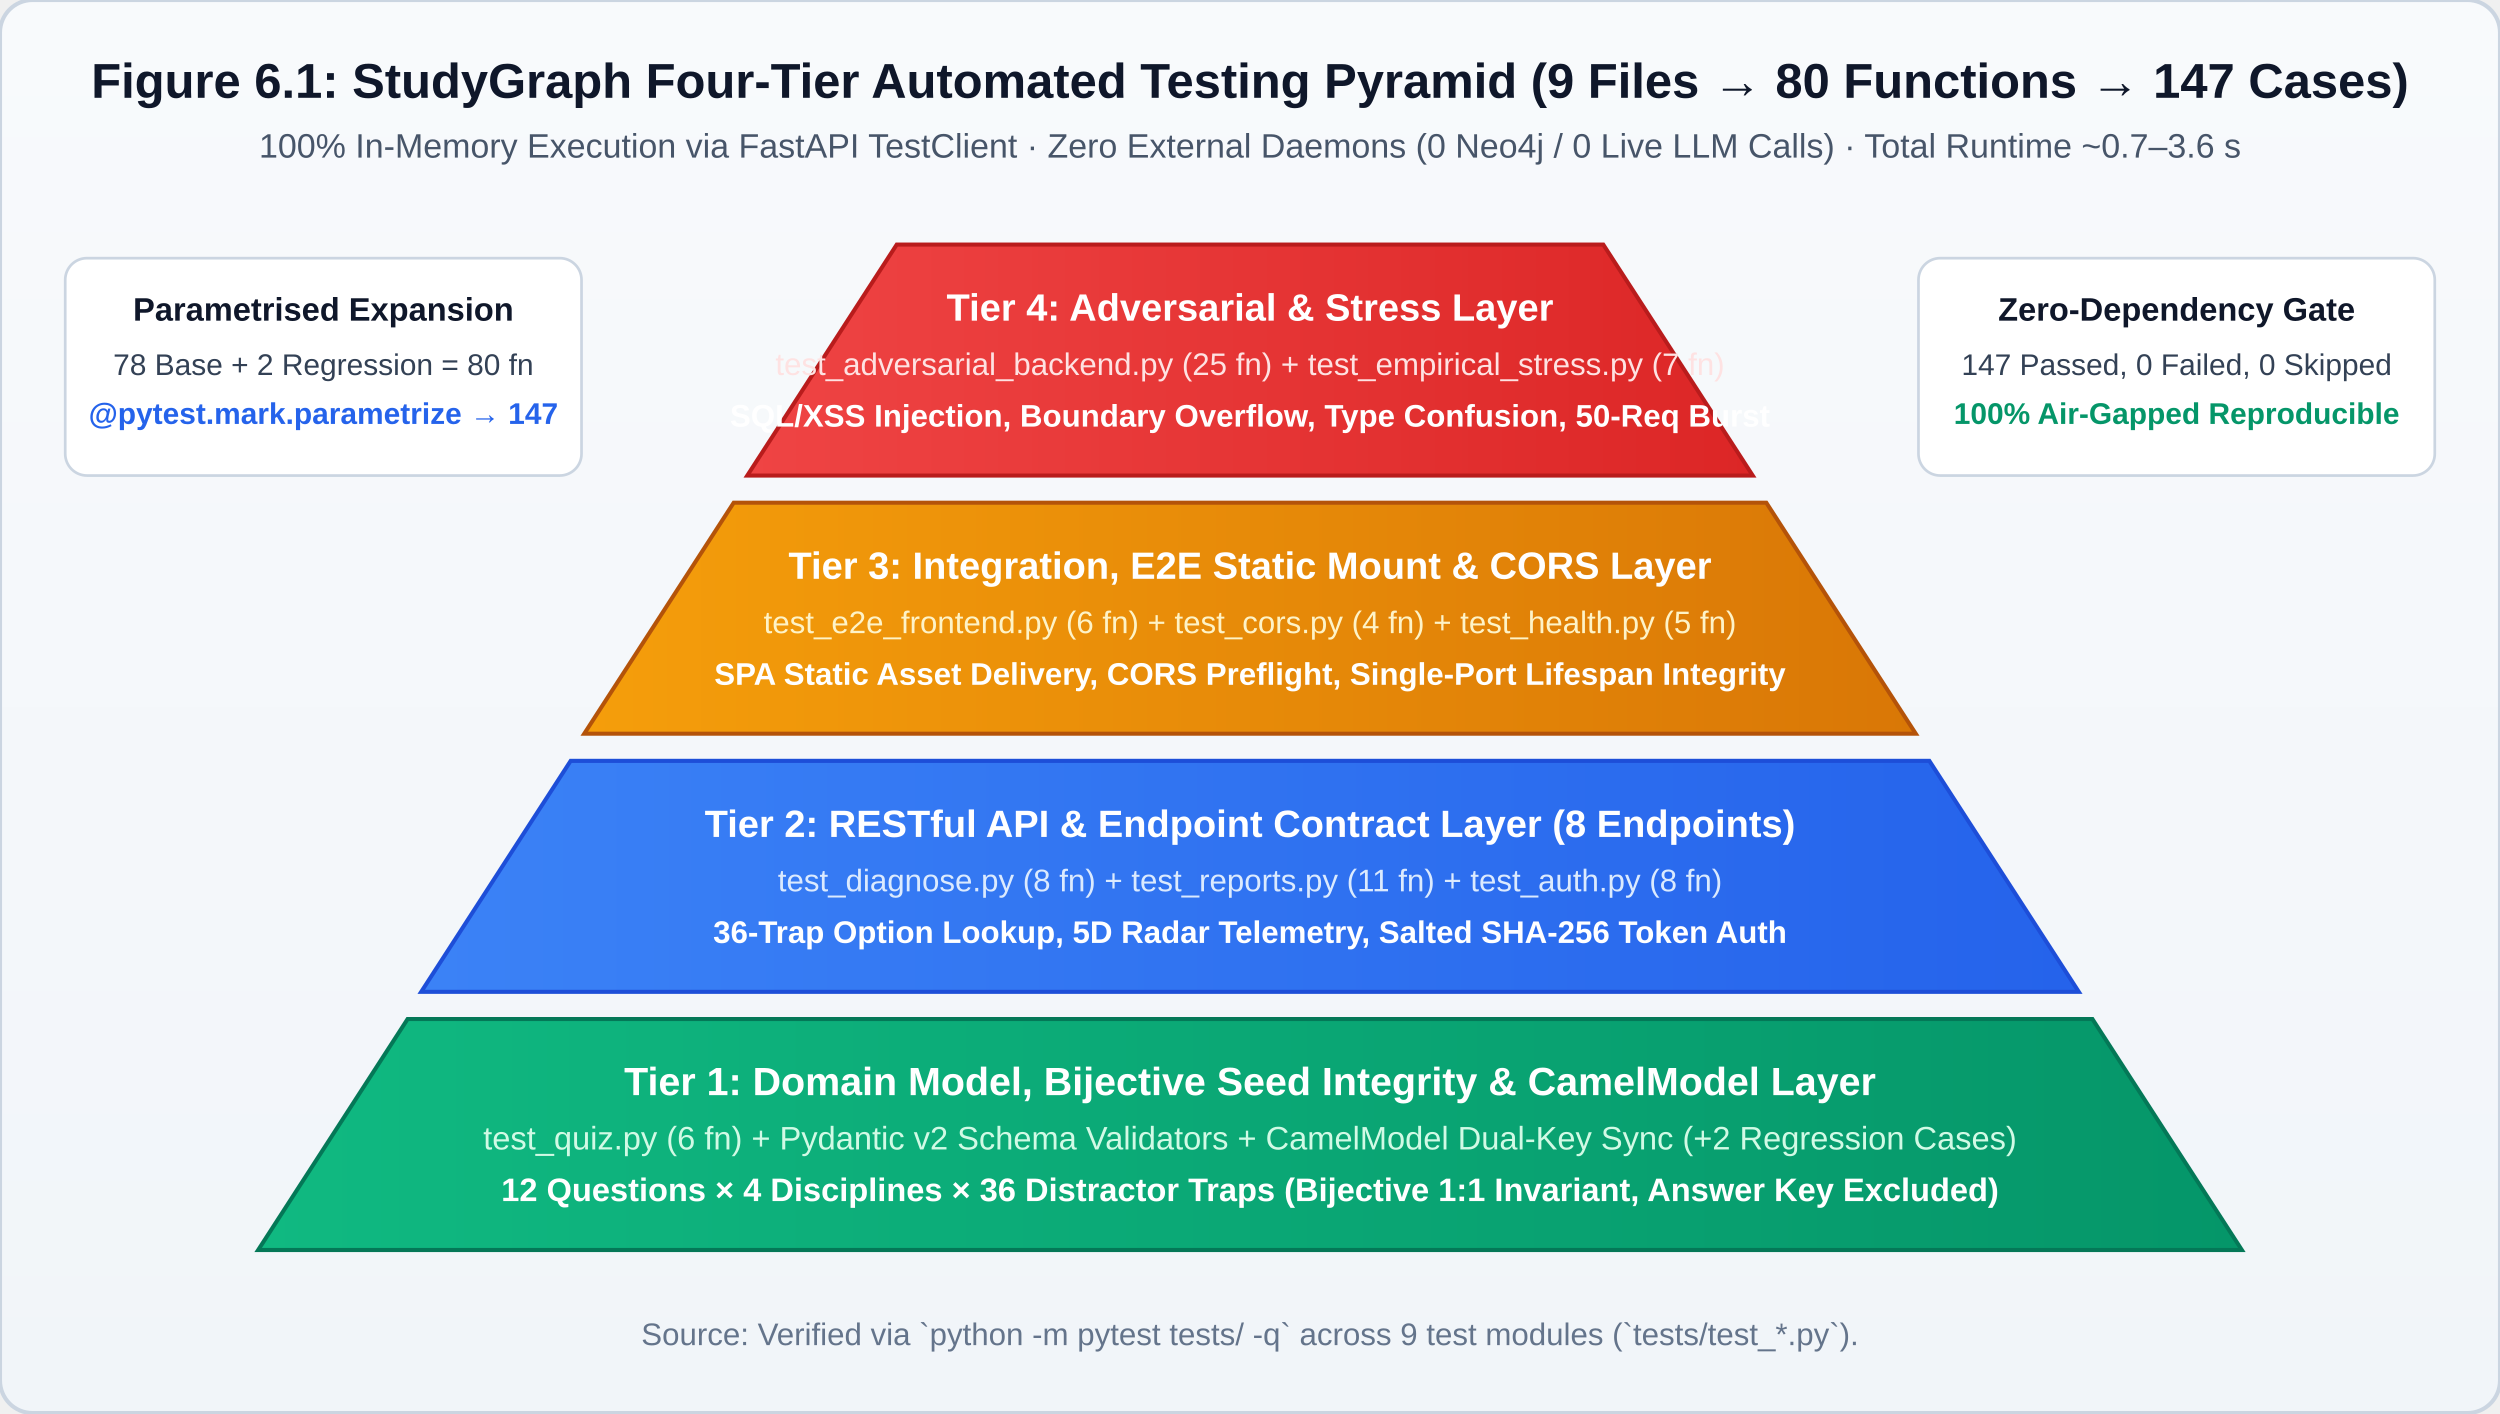
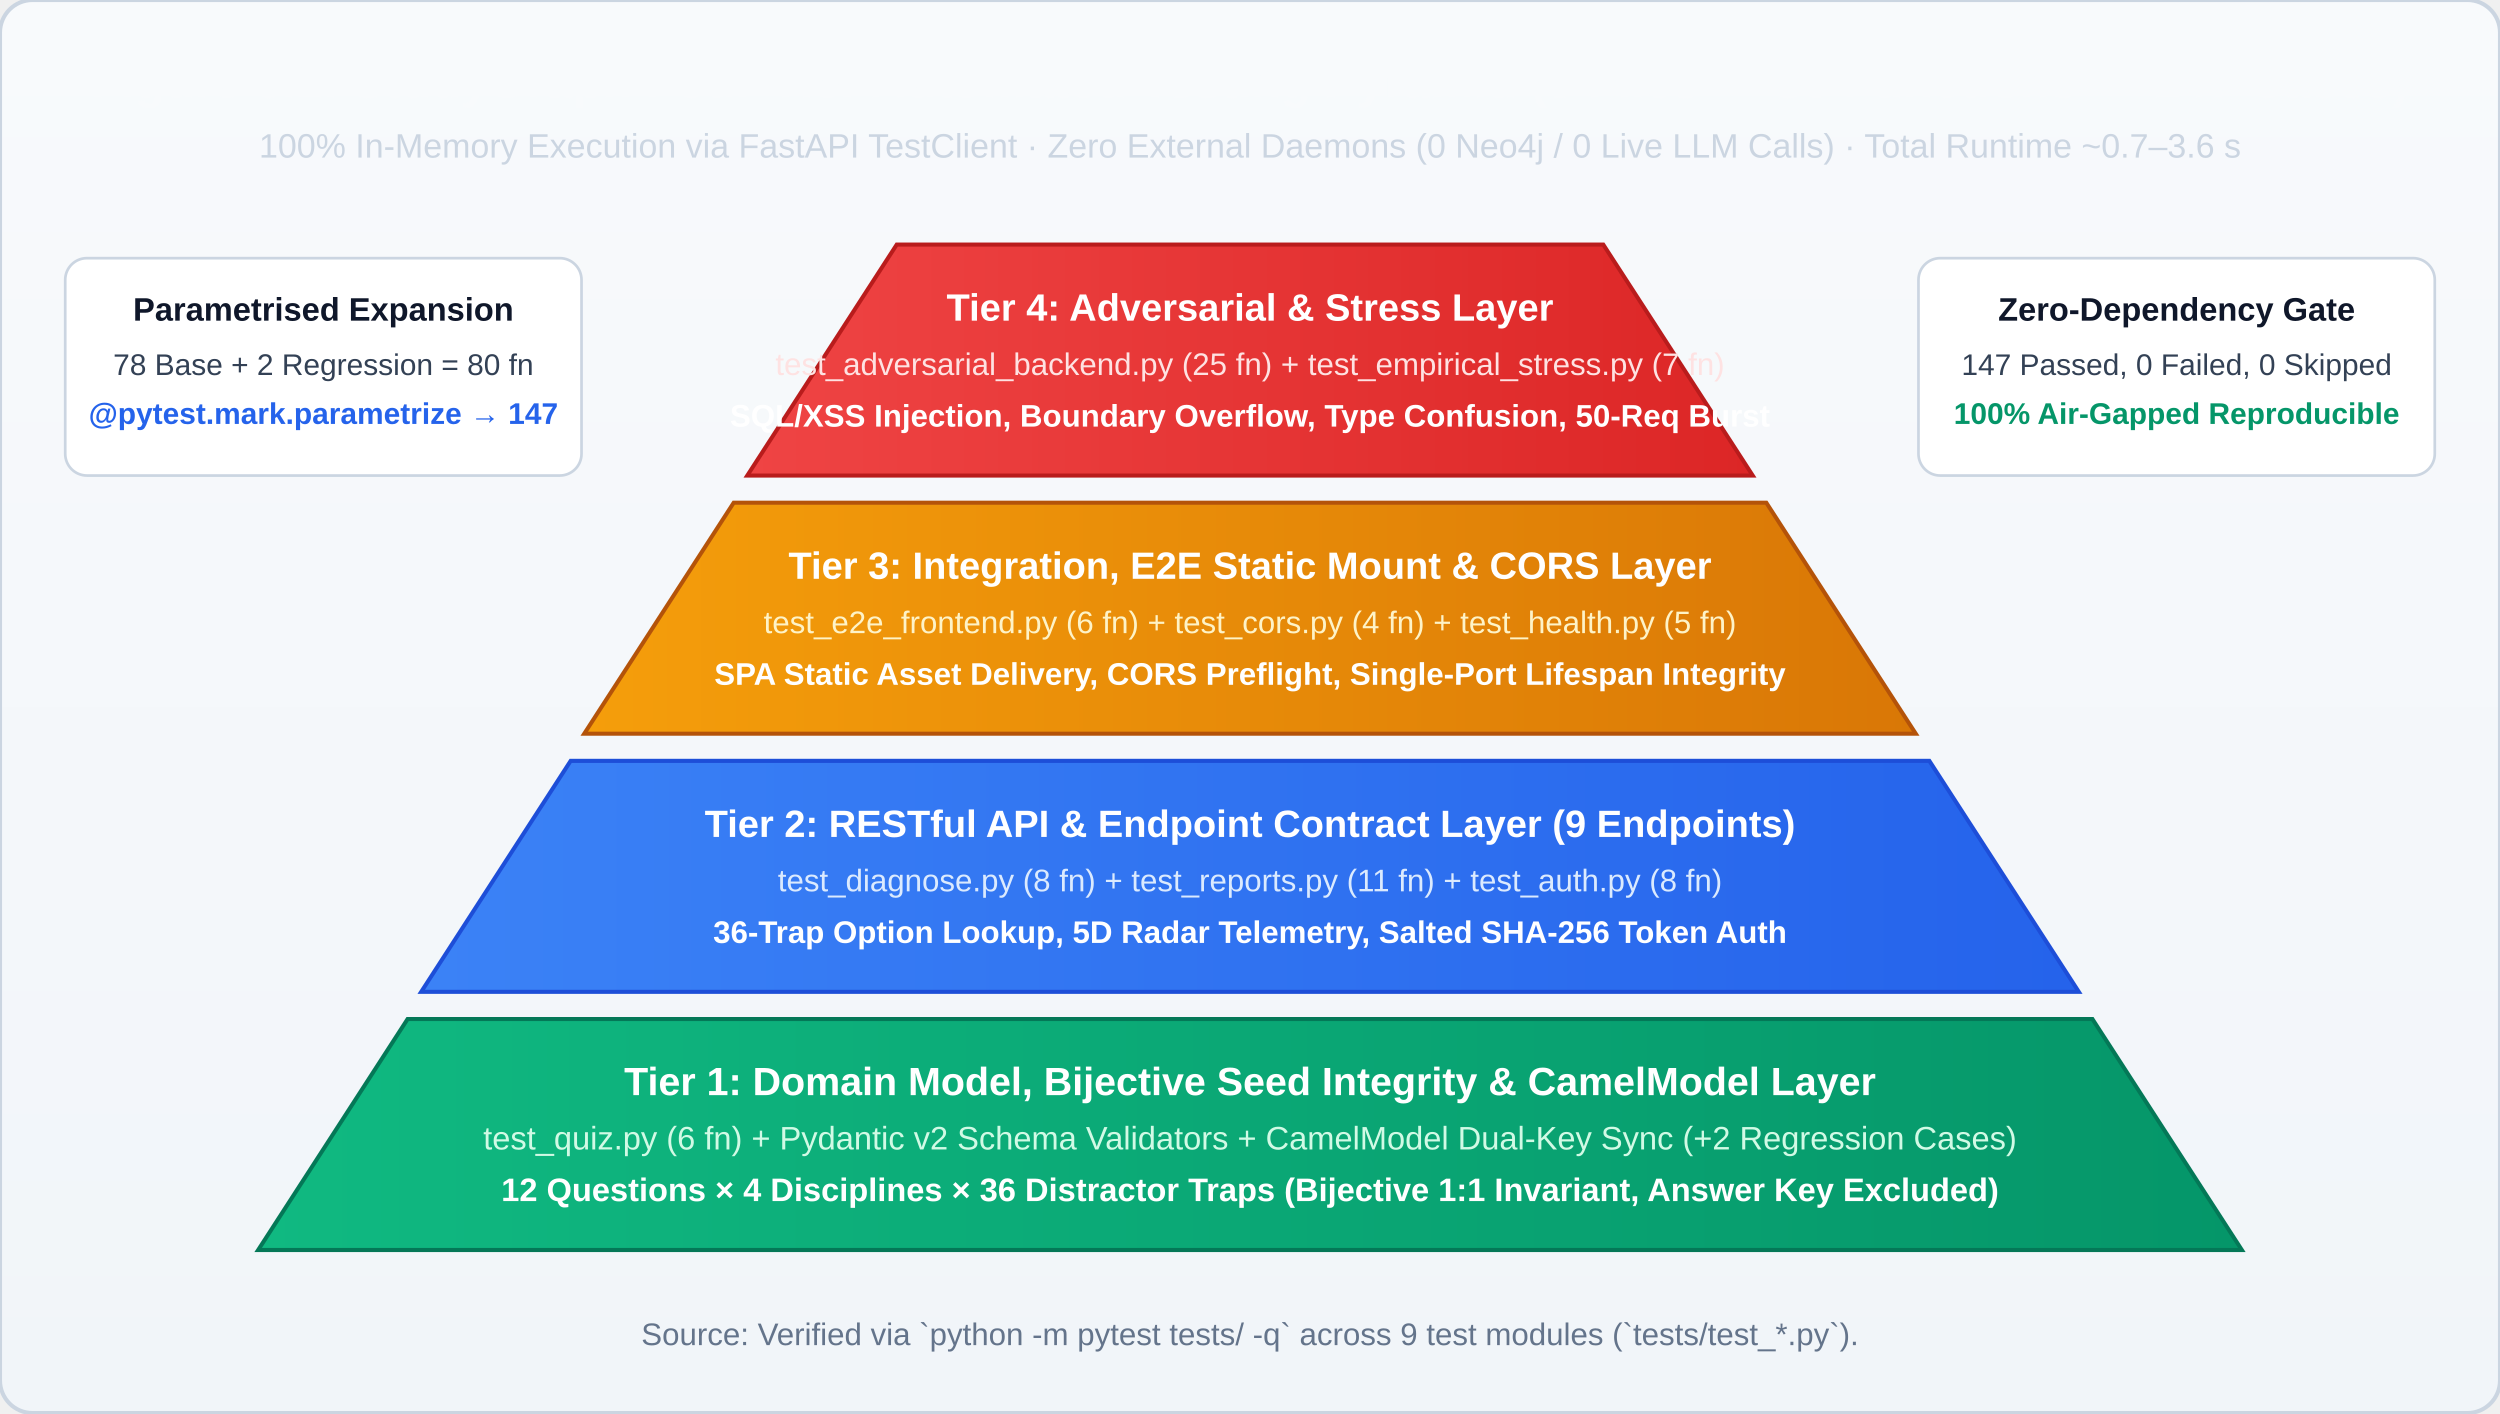
<svg xmlns="http://www.w3.org/2000/svg" viewBox="0 0 920 520" width="920" height="520" font-family="Segoe UI, Arial, sans-serif">
  <defs>
    <linearGradient id="bgGrad" x1="0" y1="0" x2="0" y2="1">
      <stop offset="0%" stop-color="#F8FAFC" />
      <stop offset="100%" stop-color="#F1F5F9" />
    </linearGradient>
    <linearGradient id="l4Grad" x1="0" y1="0" x2="1" y2="0">
      <stop offset="0%" stop-color="#EF4444" />
      <stop offset="100%" stop-color="#DC2626" />
    </linearGradient>
    <linearGradient id="l3Grad" x1="0" y1="0" x2="1" y2="0">
      <stop offset="0%" stop-color="#F59E0B" />
      <stop offset="100%" stop-color="#D97706" />
    </linearGradient>
    <linearGradient id="l2Grad" x1="0" y1="0" x2="1" y2="0">
      <stop offset="0%" stop-color="#3B82F6" />
      <stop offset="100%" stop-color="#2563EB" />
    </linearGradient>
    <linearGradient id="l1Grad" x1="0" y1="0" x2="1" y2="0">
      <stop offset="0%" stop-color="#10B981" />
      <stop offset="100%" stop-color="#059669" />
    </linearGradient>
  </defs>
  <rect width="920" height="520" rx="12" fill="url(#bgGrad)" stroke="#CBD5E1" stroke-width="1.5" />
-   <text x="460" y="36" text-anchor="middle" font-size="18" font-weight="700" fill="#0F172A">
+   <text x="460" y="36" text-anchor="middle" font-size="18" font-weight="700" fill="#F8FAFC">
    Figure 6.1: StudyGraph Four-Tier Automated Testing Pyramid (9 Files → 80 Functions → 147 Cases)
  </text>
-   <text x="460" y="58" text-anchor="middle" font-size="12.5" fill="#475569">
+   <text x="460" y="58" text-anchor="middle" font-size="12.5" fill="#CBD5E1">
    100% In-Memory Execution via FastAPI TestClient · Zero External Daemons (0 Neo4j / 0 Live LLM Calls) · Total Runtime ~0.7–3.6 s
  </text>
  <polygon points="330,90 590,90 645,175 275,175" fill="url(#l4Grad)" stroke="#B91C1C" stroke-width="1.5" />
  <text x="460" y="118" text-anchor="middle" font-size="14" font-weight="700" fill="#FFFFFF">Tier 4: Adversarial &amp; Stress Layer</text>
  <text x="460" y="138" text-anchor="middle" font-size="11.5" fill="#FEE2E2">test_adversarial_backend.py (25 fn) + test_empirical_stress.py (7 fn)</text>
  <text x="460" y="157" text-anchor="middle" font-size="11.5" font-weight="600" fill="#FFFFFF">SQL/XSS Injection, Boundary Overflow, Type Confusion, 50-Req Burst</text>
  <polygon points="270,185 650,185 705,270 215,270" fill="url(#l3Grad)" stroke="#B45309" stroke-width="1.5" />
  <text x="460" y="213" text-anchor="middle" font-size="14" font-weight="700" fill="#FFFFFF">Tier 3: Integration, E2E Static Mount &amp; CORS Layer</text>
  <text x="460" y="233" text-anchor="middle" font-size="11.5" fill="#FEF3C7">test_e2e_frontend.py (6 fn) + test_cors.py (4 fn) + test_health.py (5 fn)</text>
  <text x="460" y="252" text-anchor="middle" font-size="11.5" font-weight="600" fill="#FFFFFF">SPA Static Asset Delivery, CORS Preflight, Single-Port Lifespan Integrity</text>
  <polygon points="210,280 710,280 765,365 155,365" fill="url(#l2Grad)" stroke="#1D4ED8" stroke-width="1.5" />
-   <text x="460" y="308" text-anchor="middle" font-size="14" font-weight="700" fill="#FFFFFF">Tier 2: RESTful API &amp; Endpoint Contract Layer (8 Endpoints)</text>
+   <text x="460" y="308" text-anchor="middle" font-size="14" font-weight="700" fill="#FFFFFF">Tier 2: RESTful API &amp; Endpoint Contract Layer (9 Endpoints)</text>
  <text x="460" y="328" text-anchor="middle" font-size="11.5" fill="#DBEAFE">test_diagnose.py (8 fn) + test_reports.py (11 fn) + test_auth.py (8 fn)</text>
  <text x="460" y="347" text-anchor="middle" font-size="11.5" font-weight="600" fill="#FFFFFF">36-Trap Option Lookup, 5D Radar Telemetry, Salted SHA-256 Token Auth</text>
  <polygon points="150,375 770,375 825,460 95,460" fill="url(#l1Grad)" stroke="#047857" stroke-width="1.5" />
  <text x="460" y="403" text-anchor="middle" font-size="14.5" font-weight="700" fill="#FFFFFF">Tier 1: Domain Model, Bijective Seed Integrity &amp; CamelModel Layer</text>
  <text x="460" y="423" text-anchor="middle" font-size="12" fill="#D1FAE5">test_quiz.py (6 fn) + Pydantic v2 Schema Validators + CamelModel Dual-Key Sync (+2 Regression Cases)</text>
  <text x="460" y="442" text-anchor="middle" font-size="12" font-weight="600" fill="#FFFFFF">12 Questions × 4 Disciplines × 36 Distractor Traps (Bijective 1:1 Invariant, Answer Key Excluded)</text>
  <rect x="24" y="95" width="190" height="80" rx="8" fill="#FFFFFF" stroke="#CBD5E1" />
  <text x="119" y="118" text-anchor="middle" font-size="12" font-weight="700" fill="#0F172A">Parametrised Expansion</text>
  <text x="119" y="138" text-anchor="middle" font-size="11" fill="#334155">78 Base + 2 Regression = 80 fn</text>
  <text x="119" y="156" text-anchor="middle" font-size="11" font-weight="700" fill="#2563EB">@pytest.mark.parametrize → 147</text>
  <rect x="706" y="95" width="190" height="80" rx="8" fill="#FFFFFF" stroke="#CBD5E1" />
  <text x="801" y="118" text-anchor="middle" font-size="12" font-weight="700" fill="#0F172A">Zero-Dependency Gate</text>
  <text x="801" y="138" text-anchor="middle" font-size="11" fill="#334155">147 Passed, 0 Failed, 0 Skipped</text>
  <text x="801" y="156" text-anchor="middle" font-size="11" font-weight="700" fill="#059669">100% Air-Gapped Reproducible</text>
  <text x="460" y="495" text-anchor="middle" font-size="11.5" fill="#64748B">
    Source: Verified via `python -m pytest tests/ -q` across 9 test modules (`tests/test_*.py`).
  </text>
</svg>
